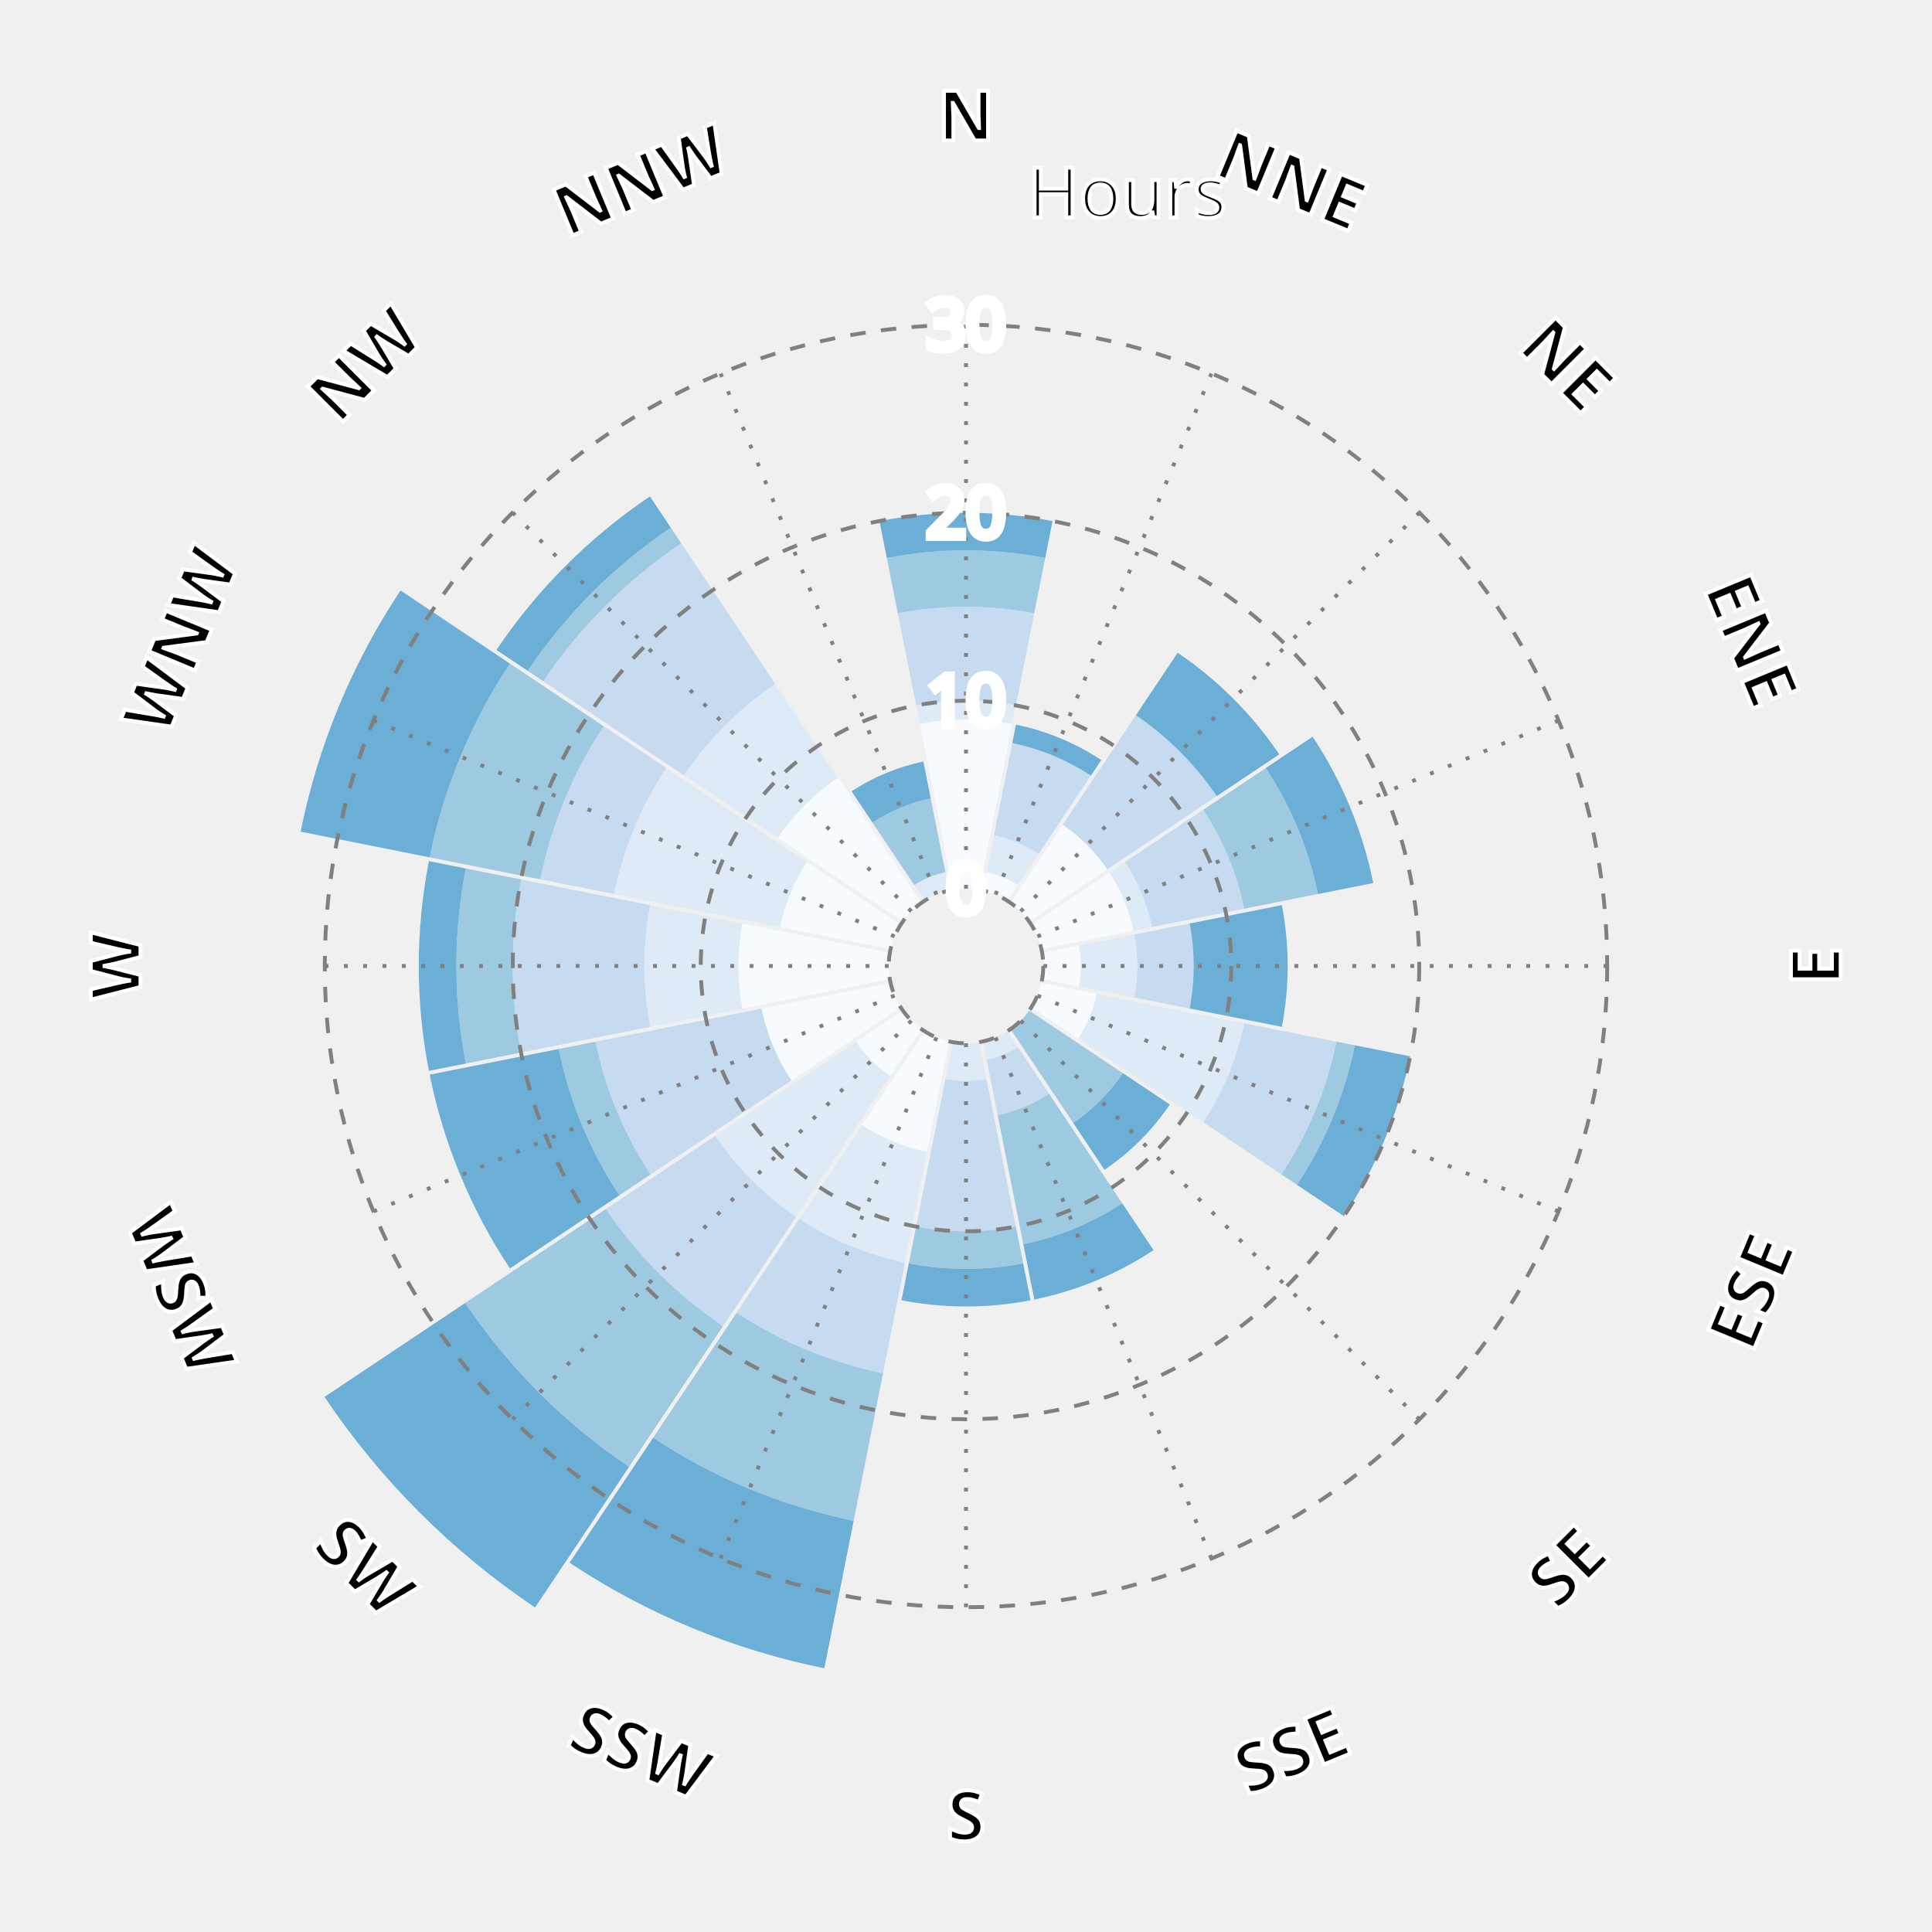
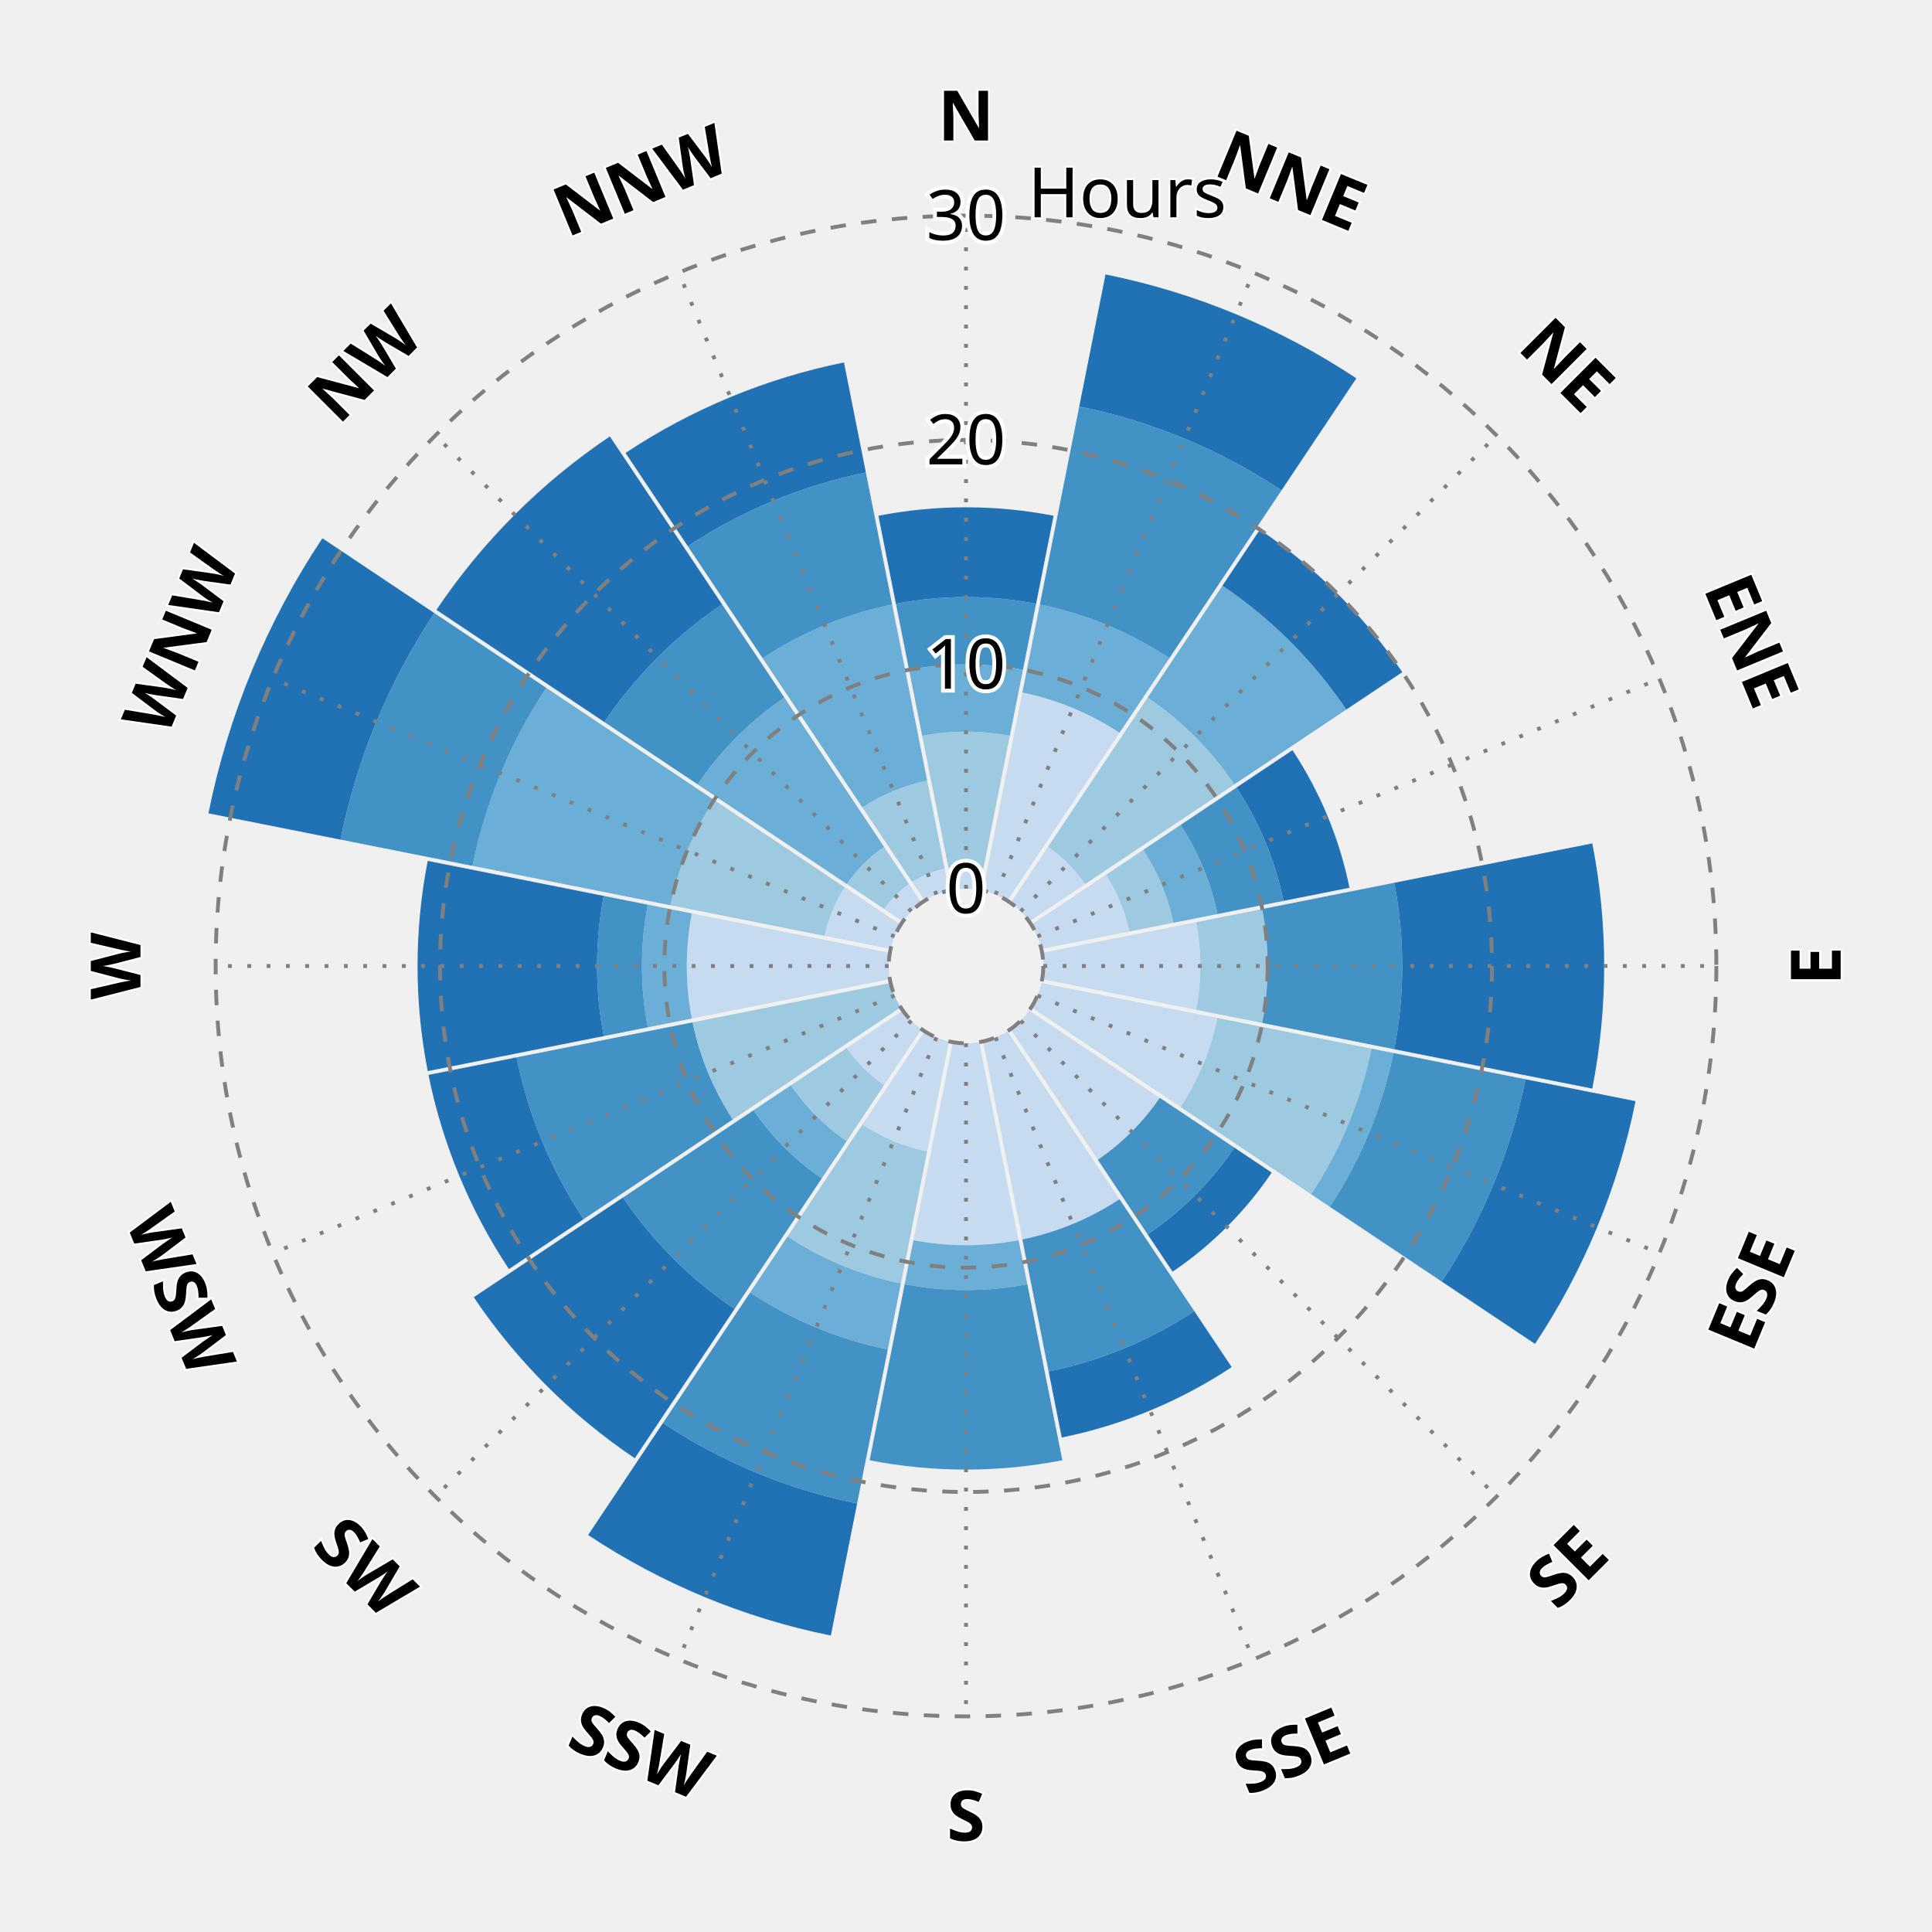
- <svg font-family="sans-serif" name="windrose" viewBox="-250 -250 500 500" width="500">
-   <g name="rings" transform="matrix(.9807853 -.1950903 .1950903 .9807853 0 0)">
-     <g fill="#f7fbff" name="ring-bin-0-1">
-       <path d="m.5-63.782a63.784 63.784 0 0 1 23.446 4.664l-16.757 40.455a20 20 0 0 0 -6.689-1.331z" name="0-1_N" />
-       <path d="m9.975-22.776a24.865 24.865 0 0 1 7.25 4.844l-3.441 3.441a20 20 0 0 0 -5.671-3.789z" name="0-1_NNE" />
-       <path d="m31.694-30.987a44.324 44.324 0 0 1 9.062 13.564l-22.476 9.31a20 20 0 0 0 -3.789-5.671z" name="0-1_NE" />
-       <path d="m41.139-16.499a44.324 44.324 0 0 1 3.183 15.999h-24.328a20 20 0 0 0 -1.331-6.689z" name="0-1_ENE" />
-       <path d="m29.726.5a29.73 29.73 0 0 1 -2.072 10.414l-8.991-3.725a20 20 0 0 0 1.331-6.689z" name="0-1_E" />
-       <path d="m31.767 13.699a34.595 34.595 0 0 1 -6.954 10.407l-10.322-10.322a20 20 0 0 0 3.789-5.671z" name="0-1_ESE" />
-       <path d="m13.784 14.491a20 20 0 0 1 -5.671 3.789 20 20 0 0 0 5.671-3.789z" name="0-1_SE" />
-       <path d="m7.189 18.663a20 20 0 0 1 -6.689 1.331 20 20 0 0 0 6.689-1.331z" name="0-1_SSE" />
-       <path d="m-.5 19.994a20 20 0 0 1 -6.689-1.331 20 20 0 0 0 6.689 1.331z" name="0-1_S" />
-       <path d="m-19.285 45.251a49.189 49.189 0 0 1 -15.142-10.117l20.643-20.643a20 20 0 0 0 5.671 3.789z" name="0-1_SSW" />
-       <path d="m-24.813 24.106a34.595 34.595 0 0 1 -6.954-10.407l13.487-5.586a20 20 0 0 0 3.789 5.671z" name="0-1_SW" />
-       <path d="m-50.129 20.223a54.054 54.054 0 0 1 -3.923-19.723h34.058a20 20 0 0 0 1.331 6.689z" name="0-1_WSW" />
-       <path d="m-58.917-.5a58.919 58.919 0 0 1 4.294-21.585l35.96 14.896a20 20 0 0 0 -1.331 6.689z" name="0-1_W" />
-       <path d="m-45.251-19.285a49.189 49.189 0 0 1 10.117-15.142l20.643 20.643a20 20 0 0 0 -3.789 5.671z" name="0-1_WNW" />
-       <path d="m-41.307-42.014a58.919 58.919 0 0 1 18.299-12.227l14.895 35.961a20 20 0 0 0 -5.671 3.789z" name="0-1_NW" />
-       <path d="m-7.189-18.663a20 20 0 0 1 6.689-1.331 20 20 0 0 0 -6.689 1.331z" name="0-1_NNW" />
+ <svg xmlns="http://www.w3.org/2000/svg" viewBox="-250 -250 500 500" name="windrose" width="500" height="500" font-family="sans-serif">
+   <g name="rings">
+     <g name="ring-bin-0-1" fill="#c6dbef">
+       <path name="0-1_N" d="M0.5,-25.802A25.806,25.806,0,0,1,9.412,-24.029L7.189,-18.663A20,20,0,0,0,0.5,-19.994Z" transform="rotate(-11.25)" />
+       <path name="0-1_NNE" d="M28.113,-66.565A72.258,72.258,0,0,1,50.739,-51.446L13.784,-14.491A20,20,0,0,0,8.113,-18.28Z" transform="rotate(-11.25)" />
+       <path name="0-1_NE" d="M26.811,-26.104A37.419,37.419,0,0,1,34.377,-14.78L18.28,-8.113A20,20,0,0,0,14.491,-13.784Z" transform="rotate(-11.25)" />
+       <path name="0-1_ENE" d="M40.124,-16.079A43.226,43.226,0,0,1,43.223,-0.5L19.994,-0.5A20,20,0,0,0,18.663,-7.189Z" transform="rotate(-11.25)" />
+       <path name="0-1_E" d="M60.643,0.5A60.645,60.645,0,0,1,56.218,22.745L18.663,7.189A20,20,0,0,0,19.994,0.5Z" transform="rotate(-11.25)" />
+       <path name="0-1_ESE" d="M61.2,25.891A66.452,66.452,0,0,1,47.341,46.634L14.491,13.784A20,20,0,0,0,18.28,8.113Z" transform="rotate(-11.25)" />
+       <path name="0-1_SE" d="M42.528,43.235A60.645,60.645,0,0,1,23.669,55.836L8.113,18.28A20,20,0,0,0,13.784,14.491Z" transform="rotate(-11.25)" />
+       <path name="0-1_SSE" d="M27.189,66.947A72.258,72.258,0,0,1,0.5,72.256L0.5,19.994A20,20,0,0,0,7.189,18.663Z" transform="rotate(-11.25)" />
+       <path name="0-1_S" d="M-0.5,72.256A72.258,72.258,0,0,1,-27.189,66.947L-7.189,18.663A20,20,0,0,0,-0.5,19.994Z" transform="rotate(-11.25)" />
+       <path name="0-1_SSW" d="M-19.225,45.106A49.032,49.032,0,0,1,-34.316,35.023L-13.784,14.491A20,20,0,0,0,-8.113,18.28Z" transform="rotate(-11.25)" />
+       <path name="0-1_SW" d="M-26.811,26.104A37.419,37.419,0,0,1,-34.377,14.78L-18.28,8.113A20,20,0,0,0,-14.491,13.784Z" transform="rotate(-11.25)" />
+       <path name="0-1_WSW" d="M-18.663,7.189A20,20,0,0,1,-19.994,0.5A20,20,0,0,0,-18.663,7.189Z" transform="rotate(-11.25)" />
+       <path name="0-1_W" d="M-72.256,-0.5A72.258,72.258,0,0,1,-66.947,-27.189L-18.663,-7.189A20,20,0,0,0,-19.994,-0.5Z" transform="rotate(-11.25)" />
+       <path name="0-1_WNW" d="M-34.377,-14.78A37.419,37.419,0,0,1,-26.811,-26.104L-14.491,-13.784A20,20,0,0,0,-18.28,-8.113Z" transform="rotate(-11.25)" />
+       <path name="0-1_NW" d="M-17.891,-18.598A25.806,25.806,0,0,1,-10.336,-23.646L-8.113,-18.28A20,20,0,0,0,-13.784,-14.491Z" transform="rotate(-11.25)" />
+       <path name="0-1_NNW" d="M-9.412,-24.029A25.806,25.806,0,0,1,-0.5,-25.802L-0.5,-19.994A20,20,0,0,0,-7.189,-18.663Z" transform="rotate(-11.25)" />
    </g>
-     <g fill="#deebf7" name="ring-bin-1-2">
-       <path d="m.5-68.647a68.649 68.649 0 0 1 25.308 5.034l-1.862 4.495a63.784 63.784 0 0 0 -23.446-4.664z" name="1-2_N" />
-       <path d="m13.699-31.767a34.595 34.595 0 0 1 10.407 6.954l-6.881 6.881a24.865 24.865 0 0 0 -7.25-4.844z" name="1-2_NNE" />
-       <path d="m31.694-30.987a44.324 44.324 0 0 1 9.062 13.564 44.324 44.324 0 0 0 -9.062-13.564z" name="1-2_NE" />
-       <path d="m45.634-18.361a49.189 49.189 0 0 1 3.553 17.861h-4.865a44.324 44.324 0 0 0 -3.183-15.999z" name="1-2_ENE" />
-       <path d="m44.322.5a44.324 44.324 0 0 1 -3.183 15.999l-13.485-5.585a29.73 29.73 0 0 0 2.072-10.414z" name="1-2_E" />
-       <path d="m67.725 28.594a73.514 73.514 0 0 1 -15.391 23.033l-27.521-27.521a34.595 34.595 0 0 0 6.954-10.407z" name="1-2_ESE" />
-       <path d="m13.784 14.491a20 20 0 0 1 -5.671 3.789 20 20 0 0 0 5.671-3.789z" name="1-2_SE" />
-       <path d="m9.052 23.159a24.865 24.865 0 0 1 -8.552 1.701v-4.866a20 20 0 0 0 6.689-1.331z" name="1-2_SSE" />
-       <path d="m-.5 29.726a29.73 29.73 0 0 1 -10.414-2.072l3.725-8.991a20 20 0 0 0 6.689 1.331z" name="1-2_S" />
-       <path d="m-30.455 72.219a78.378 78.378 0 0 1 -24.612-16.445l20.64-20.64a49.189 49.189 0 0 0 15.142 10.117z" name="1-2_SSW" />
-       <path d="m-55.774 55.067a78.378 78.378 0 0 1 -16.445-24.612l40.452-16.756a34.595 34.595 0 0 0 6.954 10.407z" name="1-2_SW" />
-       <path d="m-50.129 20.223a54.054 54.054 0 0 1 -3.923-19.723 54.054 54.054 0 0 0 3.923 19.723z" name="1-2_WSW" />
-       <path d="m-83.242-.5a83.243 83.243 0 0 1 6.145-30.893l22.474 9.308a58.919 58.919 0 0 0 -4.294 21.585z" name="1-2_W" />
-       <path d="m-85.703-36.041a92.973 92.973 0 0 1 19.609-29.346l30.96 30.96a49.189 49.189 0 0 0 -10.117 15.142z" name="1-2_WNW" />
-       <path d="m-61.947-62.654a88.108 88.108 0 0 1 27.768-18.555l11.171 26.968a58.919 58.919 0 0 0 -18.299 12.227z" name="1-2_NW" />
-       <path d="m-9.052-23.159a24.865 24.865 0 0 1 8.552-1.701v4.866a20 20 0 0 0 -6.689 1.331z" name="1-2_NNW" />
+     <g name="ring-bin-1-2" fill="#9ecae1">
+       <path name="1-2_N" d="M0.5,-60.643A60.645,60.645,0,0,1,22.745,-56.218L9.412,-24.029A25.806,25.806,0,0,0,0.5,-25.802Z" transform="rotate(-11.25)" />
+       <path name="1-2_NNE" d="M28.113,-66.565A72.258,72.258,0,0,1,50.739,-51.446A72.258,72.258,0,0,0,28.113,-66.565Z" transform="rotate(-11.25)" />
+       <path name="1-2_NE" d="M59.658,-58.951A83.871,83.871,0,0,1,77.294,-32.557L34.377,-14.78A37.419,37.419,0,0,0,26.811,-26.104Z" transform="rotate(-11.25)" />
+       <path name="1-2_ENE" d="M50.854,-20.523A54.839,54.839,0,0,1,54.836,-0.5L43.223,-0.5A43.226,43.226,0,0,0,40.124,-16.079Z" transform="rotate(-11.25)" />
+       <path name="1-2_E" d="M78.063,0.5A78.065,78.065,0,0,1,72.312,29.411L56.218,22.745A60.645,60.645,0,0,0,60.643,0.5Z" transform="rotate(-11.25)" />
+       <path name="1-2_ESE" d="M98.752,41.446A107.097,107.097,0,0,1,76.082,75.375L47.341,46.634A66.452,66.452,0,0,0,61.2,25.891Z" transform="rotate(-11.25)" />
+       <path name="1-2_SE" d="M42.528,43.235A60.645,60.645,0,0,1,23.669,55.836A60.645,60.645,0,0,0,42.528,43.235Z" transform="rotate(-11.25)" />
+       <path name="1-2_SSE" d="M27.189,66.947A72.258,72.258,0,0,1,0.5,72.256A72.258,72.258,0,0,0,27.189,66.947Z" transform="rotate(-11.25)" />
+       <path name="1-2_S" d="M-0.5,72.256A72.258,72.258,0,0,1,-27.189,66.947A72.258,72.258,0,0,0,-0.5,72.256Z" transform="rotate(-11.25)" />
+       <path name="1-2_SSW" d="M-32.557,77.294A83.871,83.871,0,0,1,-58.951,59.658L-34.316,35.023A49.032,49.032,0,0,0,-19.225,45.106Z" transform="rotate(-11.25)" />
+       <path name="1-2_SW" d="M-39.129,38.422A54.839,54.839,0,0,1,-50.471,21.447L-34.377,14.78A37.419,37.419,0,0,0,-26.811,26.104Z" transform="rotate(-11.25)" />
+       <path name="1-2_WSW" d="M-66.947,27.189A72.258,72.258,0,0,1,-72.256,0.5L-19.994,0.5A20,20,0,0,0,-18.663,7.189Z" transform="rotate(-11.25)" />
+       <path name="1-2_W" d="M-72.256,-0.5A72.258,72.258,0,0,1,-66.947,-27.189A72.258,72.258,0,0,0,-72.256,-0.5Z" transform="rotate(-11.25)" />
+       <path name="1-2_WNW" d="M-71.929,-30.335A78.065,78.065,0,0,1,-55.552,-54.845L-26.811,-26.104A37.419,37.419,0,0,0,-34.377,-14.78Z" transform="rotate(-11.25)" />
+       <path name="1-2_NW" d="M-26.104,-26.811A37.419,37.419,0,0,1,-14.78,-34.377L-10.336,-23.646A25.806,25.806,0,0,0,-17.891,-18.598Z" transform="rotate(-11.25)" />
+       <path name="1-2_NNW" d="M-18.301,-45.489A49.032,49.032,0,0,1,-0.5,-49.03L-0.5,-25.802A25.806,25.806,0,0,0,-9.412,-24.029Z" transform="rotate(-11.25)" />
    </g>
-     <g fill="#c6dbef" name="ring-bin-2-3">
-       <path d="m.5-92.972a92.973 92.973 0 0 1 34.617 6.886l-9.309 22.473a68.649 68.649 0 0 0 -25.308-5.034z" name="2-3_N" />
-       <path d="m23.008-54.241a58.919 58.919 0 0 1 18.299 12.227l-17.201 17.201a34.595 34.595 0 0 0 -10.407-6.954z" name="2-3_NNE" />
-       <path d="m55.774-55.067a78.378 78.378 0 0 1 16.445 24.612l-31.463 13.032a44.324 44.324 0 0 0 -9.062-13.564z" name="2-3_NE" />
-       <path d="m68.107-27.67a73.514 73.514 0 0 1 5.405 27.17h-24.325a49.189 49.189 0 0 0 -3.553-17.861z" name="2-3_ENE" />
-       <path d="m58.917.5a58.919 58.919 0 0 1 -4.294 21.585l-13.484-5.586a44.324 44.324 0 0 0 3.183-15.999z" name="2-3_E" />
-       <path d="m90.198 37.902a97.838 97.838 0 0 1 -20.664 30.925l-17.2-17.2a73.514 73.514 0 0 0 15.391-23.033z" name="2-3_ESE" />
-       <path d="m13.784 14.491a20 20 0 0 1 -5.671 3.789 20 20 0 0 0 5.671-3.789z" name="2-3_SE" />
-       <path d="m14.637 36.644a39.459 39.459 0 0 1 -14.137 2.812v-14.596a24.865 24.865 0 0 0 8.552-1.701z" name="2-3_SSE" />
-       <path d="m-.5 68.647a68.649 68.649 0 0 1 -25.308-5.034l14.894-35.959a29.73 29.73 0 0 0 10.414 2.072z" name="2-3_S" />
-       <path d="m-41.626 99.187a107.568 107.568 0 0 1 -34.081-22.773l20.64-20.64a78.378 78.378 0 0 0 24.612 16.445z" name="2-3_SSW" />
-       <path d="m-79.854 79.147a112.432 112.432 0 0 1 -23.828-35.66l31.463-13.032a78.378 78.378 0 0 0 16.445 24.612z" name="2-3_SW" />
-       <path d="m-90.581 36.979a97.838 97.838 0 0 1 -7.256-36.479h43.785a54.054 54.054 0 0 0 3.923 19.723z" name="2-3_WSW" />
-       <path d="m-117.296-.5a117.297 117.297 0 0 1 8.737-43.925l31.462 13.032a83.243 83.243 0 0 0 -6.145 30.893z" name="2-3_W" />
-       <path d="m-103.682-43.487a112.432 112.432 0 0 1 23.828-35.66l13.76 13.76a92.973 92.973 0 0 0 -19.609 29.346z" name="2-3_WNW" />
-       <path d="m-92.907-93.614a131.892 131.892 0 0 1 41.973-28.046l16.755 40.451a88.108 88.108 0 0 0 -27.768 18.555z" name="2-3_NW" />
-       <path d="m-9.052-23.159a24.865 24.865 0 0 1 8.552-1.701 24.865 24.865 0 0 0 -8.552 1.701z" name="2-3_NNW" />
+     <g name="ring-bin-2-3" fill="#6baed6">
+       <path name="2-3_N" d="M0.5,-78.063A78.065,78.065,0,0,1,29.411,-72.312L22.745,-56.218A60.645,60.645,0,0,0,0.5,-60.643Z" transform="rotate(-11.25)" />
+       <path name="2-3_NNE" d="M37.001,-88.023A95.484,95.484,0,0,1,67.163,-67.87L50.739,-51.446A72.258,72.258,0,0,0,28.113,-66.565Z" transform="rotate(-11.25)" />
+       <path name="2-3_NE" d="M84.293,-83.586A118.71,118.71,0,0,1,109.481,-45.89L77.294,-32.557A83.871,83.871,0,0,0,59.658,-58.951Z" transform="rotate(-11.25)" />
+       <path name="2-3_ENE" d="M61.583,-24.967A66.452,66.452,0,0,1,66.45,-0.5L54.836,-0.5A54.839,54.839,0,0,0,50.854,-20.523Z" transform="rotate(-11.25)" />
+       <path name="2-3_E" d="M78.063,0.5A78.065,78.065,0,0,1,72.312,29.411A78.065,78.065,0,0,0,78.063,0.5Z" transform="rotate(-11.25)" />
+       <path name="2-3_ESE" d="M104.117,43.668A112.903,112.903,0,0,1,80.187,79.48L76.082,75.375A107.097,107.097,0,0,0,98.752,41.446Z" transform="rotate(-11.25)" />
+       <path name="2-3_SE" d="M42.528,43.235A60.645,60.645,0,0,1,23.669,55.836A60.645,60.645,0,0,0,42.528,43.235Z" transform="rotate(-11.25)" />
+       <path name="2-3_SSE" d="M27.189,66.947A72.258,72.258,0,0,1,0.5,72.256A72.258,72.258,0,0,0,27.189,66.947Z" transform="rotate(-11.25)" />
+       <path name="2-3_S" d="M-0.5,83.869A83.871,83.871,0,0,1,-31.634,77.677L-27.189,66.947A72.258,72.258,0,0,0,-0.5,72.256Z" transform="rotate(-11.25)" />
+       <path name="2-3_SSW" d="M-39.224,93.388A101.29,101.29,0,0,1,-71.269,71.976L-58.951,59.658A83.871,83.871,0,0,0,-32.557,77.294Z" transform="rotate(-11.25)" />
+       <path name="2-3_SW" d="M-47.341,46.634A66.452,66.452,0,0,1,-61.2,25.891L-50.471,21.447A54.839,54.839,0,0,0,-39.129,38.422Z" transform="rotate(-11.25)" />
+       <path name="2-3_WSW" d="M-66.947,27.189A72.258,72.258,0,0,1,-72.256,0.5A72.258,72.258,0,0,0,-66.947,27.189Z" transform="rotate(-11.25)" />
+       <path name="2-3_W" d="M-83.869,-0.5A83.871,83.871,0,0,1,-77.677,-31.634L-66.947,-27.189A72.258,72.258,0,0,0,-72.256,-0.5Z" transform="rotate(-11.25)" />
+       <path name="2-3_WNW" d="M-120.21,-50.334A130.323,130.323,0,0,1,-92.505,-91.798L-55.552,-54.845A78.065,78.065,0,0,0,-71.929,-30.335Z" transform="rotate(-11.25)" />
+       <path name="2-3_NW" d="M-58.951,-59.658A83.871,83.871,0,0,1,-32.557,-77.294L-14.78,-34.377A37.419,37.419,0,0,0,-26.104,-26.811Z" transform="rotate(-11.25)" />
+       <path name="2-3_NNW" d="M-36.078,-88.406A95.484,95.484,0,0,1,-0.5,-95.483L-0.5,-49.03A49.032,49.032,0,0,0,-18.301,-45.489Z" transform="rotate(-11.25)" />
    </g>
-     <g fill="#9ecae1" name="ring-bin-3-4">
-       <path d="m.5-107.566a107.568 107.568 0 0 1 40.202 7.996l-5.585 13.484a92.973 92.973 0 0 0 -34.617-6.886z" name="3-4_N" />
-       <path d="m23.008-54.241a58.919 58.919 0 0 1 18.299 12.227 58.919 58.919 0 0 0 -18.299-12.227z" name="3-4_NNE" />
-       <path d="m55.774-55.067a78.378 78.378 0 0 1 16.445 24.612 78.378 78.378 0 0 0 -16.445-24.612z" name="3-4_NE" />
-       <path d="m86.086-35.117a92.973 92.973 0 0 1 6.886 34.617h-19.46a73.514 73.514 0 0 0 -5.405-27.17z" name="3-4_ENE" />
-       <path d="m58.917.5a58.919 58.919 0 0 1 -4.294 21.585 58.919 58.919 0 0 0 4.294-21.585z" name="3-4_E" />
-       <path d="m94.692 39.764a102.703 102.703 0 0 1 -21.718 32.503l-3.44-3.44a97.838 97.838 0 0 0 20.664-30.925z" name="3-4_ESE" />
-       <path d="m34.427 35.134a49.189 49.189 0 0 1 -15.142 10.117l-11.172-26.971a20 20 0 0 0 5.671-3.789z" name="3-4_SE" />
-       <path d="m27.67 68.107a73.514 73.514 0 0 1 -27.17 5.405v-34.056a39.459 39.459 0 0 0 14.137-2.812z" name="3-4_SSE" />
-       <path d="m-.5 78.377a78.378 78.378 0 0 1 -29.032-5.775l3.724-8.989a68.649 68.649 0 0 0 25.308 5.034z" name="3-4_S" />
-       <path d="m-56.52 135.144a146.486 146.486 0 0 1 -46.707-31.209l27.52-27.521a107.568 107.568 0 0 0 34.081 22.773z" name="3-4_SSW" />
-       <path d="m-110.814 110.107a156.216 156.216 0 0 1 -33.319-49.864l40.451-16.756a112.432 112.432 0 0 0 23.828 35.66z" name="3-4_SW" />
-       <path d="m-99.57 40.702a107.568 107.568 0 0 1 -7.996-40.202h9.729a97.838 97.838 0 0 0 7.256 36.479z" name="3-4_WSW" />
-       <path d="m-131.891-.5a131.892 131.892 0 0 1 9.848-49.511l13.484 5.586a117.297 117.297 0 0 0 -8.737 43.925z" name="3-4_W" />
-       <path d="m-130.649-54.658a141.622 141.622 0 0 1 30.154-45.129l20.641 20.64a112.432 112.432 0 0 0 -23.828 35.66z" name="3-4_WNW" />
-       <path d="m-96.347-97.055a136.757 136.757 0 0 1 43.551-29.1l1.862 4.495a131.892 131.892 0 0 0 -41.973 28.046z" name="3-4_NW" />
-       <path d="m-16.499-41.139a44.324 44.324 0 0 1 15.999-3.183v19.462a24.865 24.865 0 0 0 -8.552 1.701z" name="3-4_NNW" />
+     <g name="ring-bin-3-4" fill="#4292c6">
+       <path name="3-4_N" d="M0.5,-95.483A95.484,95.484,0,0,1,36.078,-88.406L29.411,-72.312A78.065,78.065,0,0,0,0.5,-78.063Z" transform="rotate(-11.25)" />
+       <path name="3-4_NNE" d="M57,-136.304A147.742,147.742,0,0,1,104.115,-104.822L67.163,-67.87A95.484,95.484,0,0,0,37.001,-88.023Z" transform="rotate(-11.25)" />
+       <path name="3-4_NE" d="M84.293,-83.586A118.71,118.71,0,0,1,109.481,-45.89A118.71,118.71,0,0,0,84.293,-83.586Z" transform="rotate(-11.25)" />
+       <path name="3-4_ENE" d="M77.677,-31.634A83.871,83.871,0,0,1,83.869,-0.5L66.45,-0.5A66.452,66.452,0,0,0,61.583,-24.967Z" transform="rotate(-11.25)" />
+       <path name="3-4_E" d="M112.902,0.5A112.903,112.903,0,0,1,104.499,42.744L72.312,29.411A78.065,78.065,0,0,0,78.063,0.5Z" transform="rotate(-11.25)" />
+       <path name="3-4_ESE" d="M136.304,57A147.742,147.742,0,0,1,104.822,104.115L80.187,79.48A112.903,112.903,0,0,0,104.117,43.668Z" transform="rotate(-11.25)" />
+       <path name="3-4_SE" d="M58.951,59.658A83.871,83.871,0,0,1,32.557,77.294L23.669,55.836A60.645,60.645,0,0,0,42.528,43.235Z" transform="rotate(-11.25)" />
+       <path name="3-4_SSE" d="M40.522,99.135A107.097,107.097,0,0,1,0.5,107.096L0.5,72.256A72.258,72.258,0,0,0,27.189,66.947Z" transform="rotate(-11.25)" />
+       <path name="3-4_S" d="M-0.5,130.322A130.323,130.323,0,0,1,-49.41,120.593L-31.634,77.677A83.871,83.871,0,0,0,-0.5,83.869Z" transform="rotate(-11.25)" />
+       <path name="3-4_SSW" d="M-54.778,130.939A141.935,141.935,0,0,1,-100.009,100.716L-71.269,71.976A101.29,101.29,0,0,0,-39.224,93.388Z" transform="rotate(-11.25)" />
+       <path name="3-4_SW" d="M-76.082,75.375A107.097,107.097,0,0,1,-98.752,41.446L-61.2,25.891A66.452,66.452,0,0,0,-47.341,46.634Z" transform="rotate(-11.25)" />
+       <path name="3-4_WSW" d="M-109.864,44.966A118.71,118.71,0,0,1,-118.709,0.5L-72.256,0.5A72.258,72.258,0,0,0,-66.947,27.189Z" transform="rotate(-11.25)" />
+       <path name="3-4_W" d="M-95.483,-0.5A95.484,95.484,0,0,1,-88.406,-36.078L-77.677,-31.634A83.871,83.871,0,0,0,-83.869,-0.5Z" transform="rotate(-11.25)" />
+       <path name="3-4_WNW" d="M-152.397,-63.666A165.161,165.161,0,0,1,-117.14,-116.433L-92.505,-91.798A130.323,130.323,0,0,0,-120.21,-50.334Z" transform="rotate(-11.25)" />
+       <path name="3-4_NW" d="M-79.48,-80.187A112.903,112.903,0,0,1,-43.668,-104.117L-32.557,-77.294A83.871,83.871,0,0,0,-58.951,-59.658Z" transform="rotate(-11.25)" />
+       <path name="3-4_NNW" d="M-49.41,-120.593A130.323,130.323,0,0,1,-0.5,-130.322L-0.5,-95.483A95.484,95.484,0,0,0,-36.078,-88.406Z" transform="rotate(-11.25)" />
    </g>
-     <g fill="#6baed6" name="ring-bin-4-5">
-       <path d="m.5-117.296a117.297 117.297 0 0 1 43.925 8.737l-3.723 8.989a107.568 107.568 0 0 0 -40.202-7.996z" name="4-5_N" />
-       <path d="m24.87-58.735a63.784 63.784 0 0 1 19.877 13.281l-3.44 3.44a58.919 58.919 0 0 0 -18.299-12.227z" name="4-5_NNE" />
-       <path d="m69.534-68.827a97.838 97.838 0 0 1 20.664 30.925l-17.979 7.447a78.378 78.378 0 0 0 -16.445-24.612z" name="4-5_NE" />
-       <path d="m99.57-40.702a107.568 107.568 0 0 1 7.996 40.202h-14.594a92.973 92.973 0 0 0 -6.886-34.617z" name="4-5_ENE" />
-       <path d="m83.242.5a83.243 83.243 0 0 1 -6.145 30.893l-22.474-9.308a58.919 58.919 0 0 0 4.294-21.585z" name="4-5_E" />
-       <path d="m108.176 45.349a117.297 117.297 0 0 1 -24.882 37.238l-10.32-10.32a102.703 102.703 0 0 0 21.718-32.503z" name="4-5_ESE" />
-       <path d="m44.747 45.454a63.784 63.784 0 0 1 -19.877 13.281l-5.585-13.484a49.189 49.189 0 0 0 15.142-10.117z" name="4-5_SE" />
-       <path d="m33.255 81.591a88.108 88.108 0 0 1 -32.755 6.516v-14.595a73.514 73.514 0 0 0 27.17-5.405z" name="4-5_SSE" />
-       <path d="m-.5 88.107a88.108 88.108 0 0 1 -32.755-6.516l3.723-8.989a78.378 78.378 0 0 0 29.032 5.775z" name="4-5_S" />
-       <path d="m-71.413 171.1a185.405 185.405 0 0 1 -59.334-39.646l27.52-27.519a146.486 146.486 0 0 0 46.707 31.209z" name="4-5_SSW" />
-       <path d="m-141.774 141.067a200 200 0 0 1 -42.81-64.069l40.451-16.755a156.216 156.216 0 0 0 33.319 49.864z" name="4-5_SW" />
-       <path d="m-131.032 53.734a141.622 141.622 0 0 1 -10.589-53.234h34.055a107.568 107.568 0 0 0 7.996 40.202z" name="4-5_WSW" />
-       <path d="m-141.621-.5a141.622 141.622 0 0 1 10.589-53.234l8.989 3.723a131.892 131.892 0 0 0 -9.848 49.511z" name="4-5_W" />
-       <path d="m-162.111-67.69a175.676 175.676 0 0 1 37.537-56.177l24.079 24.08a141.622 141.622 0 0 0 -30.154 45.129z" name="4-5_WNW" />
-       <path d="m-103.227-103.935a146.486 146.486 0 0 1 46.707-31.209l3.724 8.989a136.757 136.757 0 0 0 -43.551 29.1z" name="4-5_NW" />
-       <path d="m-20.223-50.129a54.054 54.054 0 0 1 19.723-3.923v9.73a44.324 44.324 0 0 0 -15.999 3.183z" name="4-5_NNW" />
+     <g name="ring-bin-4-5" fill="#2171b5">
+       <path name="4-5_N" d="M0.5,-118.709A118.71,118.71,0,0,1,44.966,-109.864L36.078,-88.406A95.484,95.484,0,0,0,0.5,-95.483Z" transform="rotate(-11.25)" />
+       <path name="4-5_NNE" d="M70.332,-168.491A182.581,182.581,0,0,1,128.75,-129.457L104.115,-104.822A147.742,147.742,0,0,0,57,-136.304Z" transform="rotate(-11.25)" />
+       <path name="4-5_NE" d="M96.611,-95.904A136.129,136.129,0,0,1,125.575,-52.556L109.481,-45.89A118.71,118.71,0,0,0,84.293,-83.586Z" transform="rotate(-11.25)" />
+       <path name="4-5_ENE" d="M93.77,-38.3A101.29,101.29,0,0,1,101.289,-0.5L83.869,-0.5A83.871,83.871,0,0,0,77.677,-31.634Z" transform="rotate(-11.25)" />
+       <path name="4-5_E" d="M165.161,0.5A165.161,165.161,0,0,1,152.78,62.742L104.499,42.744A112.903,112.903,0,0,0,112.902,0.5Z" transform="rotate(-11.25)" />
+       <path name="4-5_ESE" d="M163.126,68.11A176.774,176.774,0,0,1,125.351,124.644L104.822,104.115A147.742,147.742,0,0,0,136.304,57Z" transform="rotate(-11.25)" />
+       <path name="4-5_SE" d="M67.163,67.87A95.484,95.484,0,0,1,37.001,88.023L32.557,77.294A83.871,83.871,0,0,0,58.951,59.658Z" transform="rotate(-11.25)" />
+       <path name="4-5_SSE" d="M47.188,115.228A124.516,124.516,0,0,1,0.5,124.515L0.5,107.096A107.097,107.097,0,0,0,40.522,99.135Z" transform="rotate(-11.25)" />
+       <path name="4-5_S" d="M-0.5,130.322A130.323,130.323,0,0,1,-49.41,120.593A130.323,130.323,0,0,0,-0.5,130.322Z" transform="rotate(-11.25)" />
+       <path name="4-5_SSW" d="M-68.11,163.126A176.774,176.774,0,0,1,-124.644,125.351L-100.009,100.716A141.935,141.935,0,0,0,-54.778,130.939Z" transform="rotate(-11.25)" />
+       <path name="4-5_SW" d="M-108.928,108.221A153.548,153.548,0,0,1,-141.668,59.222L-98.752,41.446A107.097,107.097,0,0,0,-76.082,75.375Z" transform="rotate(-11.25)" />
+       <path name="4-5_WSW" d="M-131.322,53.854A141.935,141.935,0,0,1,-141.935,0.5L-118.709,0.5A118.71,118.71,0,0,0,-109.864,44.966Z" transform="rotate(-11.25)" />
+       <path name="4-5_W" d="M-141.935,-0.5A141.935,141.935,0,0,1,-131.322,-53.854L-88.406,-36.078A95.484,95.484,0,0,0,-95.483,-0.5Z" transform="rotate(-11.25)" />
+       <path name="4-5_WNW" d="M-184.584,-76.998A200,200,0,0,1,-141.774,-141.067L-117.14,-116.433A165.161,165.161,0,0,0,-152.397,-63.666Z" transform="rotate(-11.25)" />
+       <path name="4-5_NW" d="M-116.433,-117.14A165.161,165.161,0,0,1,-63.666,-152.397L-43.668,-104.117A112.903,112.903,0,0,0,-79.48,-80.187Z" transform="rotate(-11.25)" />
+       <path name="4-5_NNW" d="M-60.52,-147.415A159.355,159.355,0,0,1,-0.5,-159.354L-0.5,-130.322A130.323,130.323,0,0,0,-49.41,-120.593Z" transform="rotate(-11.25)" />
    </g>
  </g>
-   <g dominant-baseline="middle" font-size="18" font-weight="600" name="direction-labels" stroke="#fff" text-anchor="middle">
-     <text name="label" transform="translate(0 -220)">N</text>
-     <text name="label" transform="matrix(.9238795 .3826834 -.3826834 .9238795 84.19035 -203.2535)">NNE</text>
-     <text name="label" transform="matrix(.7071068 .7071068 -.7071068 .7071068 155.5635 -155.5635)">NE</text>
-     <text name="label" transform="matrix(.3826834 .9238795 -.9238795 .3826834 203.2535 -84.19035)">ENE</text>
-     <text name="label" transform="matrix(-0 -1 1 -0 220 -0)">E</text>
-     <text name="label" transform="matrix(.3826834 -.9238795 .9238795 .3826834 203.2535 84.19035)">ESE</text>
-     <text name="label" transform="matrix(.7071068 -.7071068 .7071068 .7071068 155.5635 155.5635)">SE</text>
-     <text name="label" transform="matrix(.9238795 -.3826834 .3826834 .9238795 84.19035 203.2535)">SSE</text>
-     <text name="label" transform="translate(-0 220)">S</text>
-     <text name="label" transform="matrix(.9238795 .3826834 -.3826834 .9238795 -84.19035 203.2535)">SSW</text>
-     <text name="label" transform="matrix(.7071068 .7071068 -.7071068 .7071068 -155.5635 155.5635)">SW</text>
-     <text name="label" transform="matrix(.3826834 .9238795 -.9238795 .3826834 -203.2535 84.19035)">WSW</text>
-     <text name="label" transform="matrix(-0 -1 1 -0 -220 0)">W</text>
-     <text name="label" transform="matrix(.3826834 -.9238795 .9238795 .3826834 -203.2535 -84.19035)">WNW</text>
-     <text name="label" transform="matrix(.7071068 -.7071068 .7071068 .7071068 -155.5635 -155.5635)">NW</text>
-     <text name="label" transform="matrix(.9238795 -.3826834 .3826834 .9238795 -84.19035 -203.2535)">NNW</text>
+   <g name="direction-labels" font-weight="600" text-anchor="middle" dominant-baseline="middle" paint-order="stroke" stroke-width="1px" stroke="white" fill="black" font-size="18">
+     <text name="label" paint-order="stroke" stroke-width="1px" stroke="white" transform="rotate(-90) translate(220,0) rotate(90)">N</text>
+     <text name="label" paint-order="stroke" stroke-width="1px" stroke="white" transform="rotate(-67.5) translate(220,0) rotate(90)">NNE</text>
+     <text name="label" paint-order="stroke" stroke-width="1px" stroke="white" transform="rotate(-45) translate(220,0) rotate(90)">NE</text>
+     <text name="label" paint-order="stroke" stroke-width="1px" stroke="white" transform="rotate(-22.5) translate(220,0) rotate(90)">ENE</text>
+     <text name="label" paint-order="stroke" stroke-width="1px" stroke="white" transform="rotate(-1.4210854715202004e-14) translate(220,0) rotate(-90)">E</text>
+     <text name="label" paint-order="stroke" stroke-width="1px" stroke="white" transform="rotate(22.5) translate(220,0) rotate(-90)">ESE</text>
+     <text name="label" paint-order="stroke" stroke-width="1px" stroke="white" transform="rotate(45) translate(220,0) rotate(-90)">SE</text>
+     <text name="label" paint-order="stroke" stroke-width="1px" stroke="white" transform="rotate(67.5) translate(220,0) rotate(-90)">SSE</text>
+     <text name="label" paint-order="stroke" stroke-width="1px" stroke="white" transform="rotate(90) translate(220,0) rotate(-90)">S</text>
+     <text name="label" paint-order="stroke" stroke-width="1px" stroke="white" transform="rotate(112.5) translate(220,0) rotate(-90)">SSW</text>
+     <text name="label" paint-order="stroke" stroke-width="1px" stroke="white" transform="rotate(135) translate(220,0) rotate(-90)">SW</text>
+     <text name="label" paint-order="stroke" stroke-width="1px" stroke="white" transform="rotate(157.5) translate(220,0) rotate(-90)">WSW</text>
+     <text name="label" paint-order="stroke" stroke-width="1px" stroke="white" transform="rotate(180) translate(220,0) rotate(90)">W</text>
+     <text name="label" paint-order="stroke" stroke-width="1px" stroke="white" transform="rotate(202.5) translate(220,0) rotate(90)">WNW</text>
+     <text name="label" paint-order="stroke" stroke-width="1px" stroke="white" transform="rotate(225) translate(220,0) rotate(90)">NW</text>
+     <text name="label" paint-order="stroke" stroke-width="1px" stroke="white" transform="rotate(247.5) translate(220,0) rotate(90)">NNW</text>
  </g>
-   <g fill="none" name="radial-lines" stroke="#808080" stroke-dasharray="1 4">
-     <path d="m20 0h145.946" transform="rotate(-90)" />
-     <path d="m20 0h145.946" transform="matrix(.3826834 -.9238795 .9238795 .3826834 0 0)" />
-     <path d="m20 0h145.946" transform="matrix(.7071068 -.7071068 .7071068 .7071068 0 0)" />
-     <path d="m20 0h145.946" transform="matrix(.9238795 -.3826834 .3826834 .9238795 0 0)" />
-     <path d="m20 0h145.946" />
-     <path d="m20 0h145.946" transform="matrix(.9238795 .3826834 -.3826834 .9238795 0 0)" />
-     <path d="m20 0h145.946" transform="matrix(.7071068 .7071068 -.7071068 .7071068 0 0)" />
-     <path d="m20 0h145.946" transform="matrix(.3826834 .9238795 -.9238795 .3826834 0 0)" />
-     <path d="m20 0h145.946" transform="rotate(90)" />
-     <path d="m20 0h145.946" transform="matrix(-.3826834 .9238795 -.9238795 -.3826834 0 0)" />
-     <path d="m20 0h145.946" transform="matrix(-.7071068 .7071068 -.7071068 -.7071068 0 0)" />
-     <path d="m20 0h145.946" transform="matrix(-.9238795 .3826834 -.3826834 -.9238795 0 0)" />
-     <path d="m20 0h145.946" transform="scale(-1)" />
-     <path d="m20 0h145.946" transform="matrix(-.9238795 -.3826834 .3826834 -.9238795 0 0)" />
-     <path d="m20 0h145.946" transform="matrix(-.7071068 -.7071068 .7071068 -.7071068 0 0)" />
-     <path d="m20 0h145.946" transform="matrix(-.3826834 -.9238795 .9238795 -.3826834 0 0)" />
+   <g name="radial-lines" fill="none" stroke="gray" stroke-width="1" stroke-dasharray="1,4">
+     <line x1="20" x2="194.194" transform="rotate(-90)" />
+     <line x1="20" x2="194.194" transform="rotate(-67.5)" />
+     <line x1="20" x2="194.194" transform="rotate(-45)" />
+     <line x1="20" x2="194.194" transform="rotate(-22.5)" />
+     <line x1="20" x2="194.194" transform="rotate(0)" />
+     <line x1="20" x2="194.194" transform="rotate(22.5)" />
+     <line x1="20" x2="194.194" transform="rotate(45)" />
+     <line x1="20" x2="194.194" transform="rotate(67.5)" />
+     <line x1="20" x2="194.194" transform="rotate(90)" />
+     <line x1="20" x2="194.194" transform="rotate(112.5)" />
+     <line x1="20" x2="194.194" transform="rotate(135)" />
+     <line x1="20" x2="194.194" transform="rotate(157.5)" />
+     <line x1="20" x2="194.194" transform="rotate(180)" />
+     <line x1="20" x2="194.194" transform="rotate(202.5)" />
+     <line x1="20" x2="194.194" transform="rotate(225)" />
+     <line x1="20" x2="194.194" transform="rotate(247.5)" />
  </g>
-   <g font-size="18">
-     <g name="ticks" text-anchor="middle">
-       <g name="tick">
-         <circle fill="none" r="20" stroke="#808080" stroke-dasharray="4" />
-         <text dy=".35em" stroke="#fff" stroke-width="2" y="-20">0</text>
-       </g>
-       <g name="tick">
-         <circle fill="none" r="68.649" stroke="#808080" stroke-dasharray="4" />
-         <text dy=".35em" stroke="#fff" stroke-width="2" y="-68.649">10</text>
-       </g>
-       <g name="tick">
-         <circle fill="none" r="117.297" stroke="#808080" stroke-dasharray="4" />
-         <text dy=".35em" stroke="#fff" stroke-width="2" y="-117.297">20</text>
-       </g>
-       <g name="tick">
-         <circle fill="none" r="165.946" stroke="#808080" stroke-dasharray="4" />
-         <text dy=".35em" stroke="#fff" stroke-width="2" y="-165.946">30</text>
-       </g>
+   <g name="ticks" text-anchor="middle" font-size="18">
+     <g name="tick">
+       <circle fill="none" stroke="gray" stroke-width="1" stroke-dasharray="4" r="20" />
+       <text x="0" dy="0.35em" paint-order="stroke" stroke-width="2" stroke="white" fill="black" y="-20">0</text>
    </g>
-     <text dominant-baseline="middle" name="units-label" stroke="#fff" x="16" y="-200">Hours</text>
+     <g name="tick">
+       <circle fill="none" stroke="gray" stroke-width="1" stroke-dasharray="4" r="78.065" />
+       <text x="0" dy="0.35em" paint-order="stroke" stroke-width="2" stroke="white" fill="black" y="-78.065">10</text>
+     </g>
+     <g name="tick">
+       <circle fill="none" stroke="gray" stroke-width="1" stroke-dasharray="4" r="136.129" />
+       <text x="0" dy="0.35em" paint-order="stroke" stroke-width="2" stroke="white" fill="black" y="-136.129">20</text>
+     </g>
+     <g name="tick">
+       <circle fill="none" stroke="gray" stroke-width="1" stroke-dasharray="4" r="194.194" />
+       <text x="0" dy="0.35em" paint-order="stroke" stroke-width="2" stroke="white" fill="black" y="-194.194">30</text>
+     </g>
  </g>
+   <text name="units-label" y="-200" x="16" font-size="18" dominant-baseline="middle" paint-order="stroke" stroke-width="1" stroke="white" fill="black">Hours</text>
</svg>
